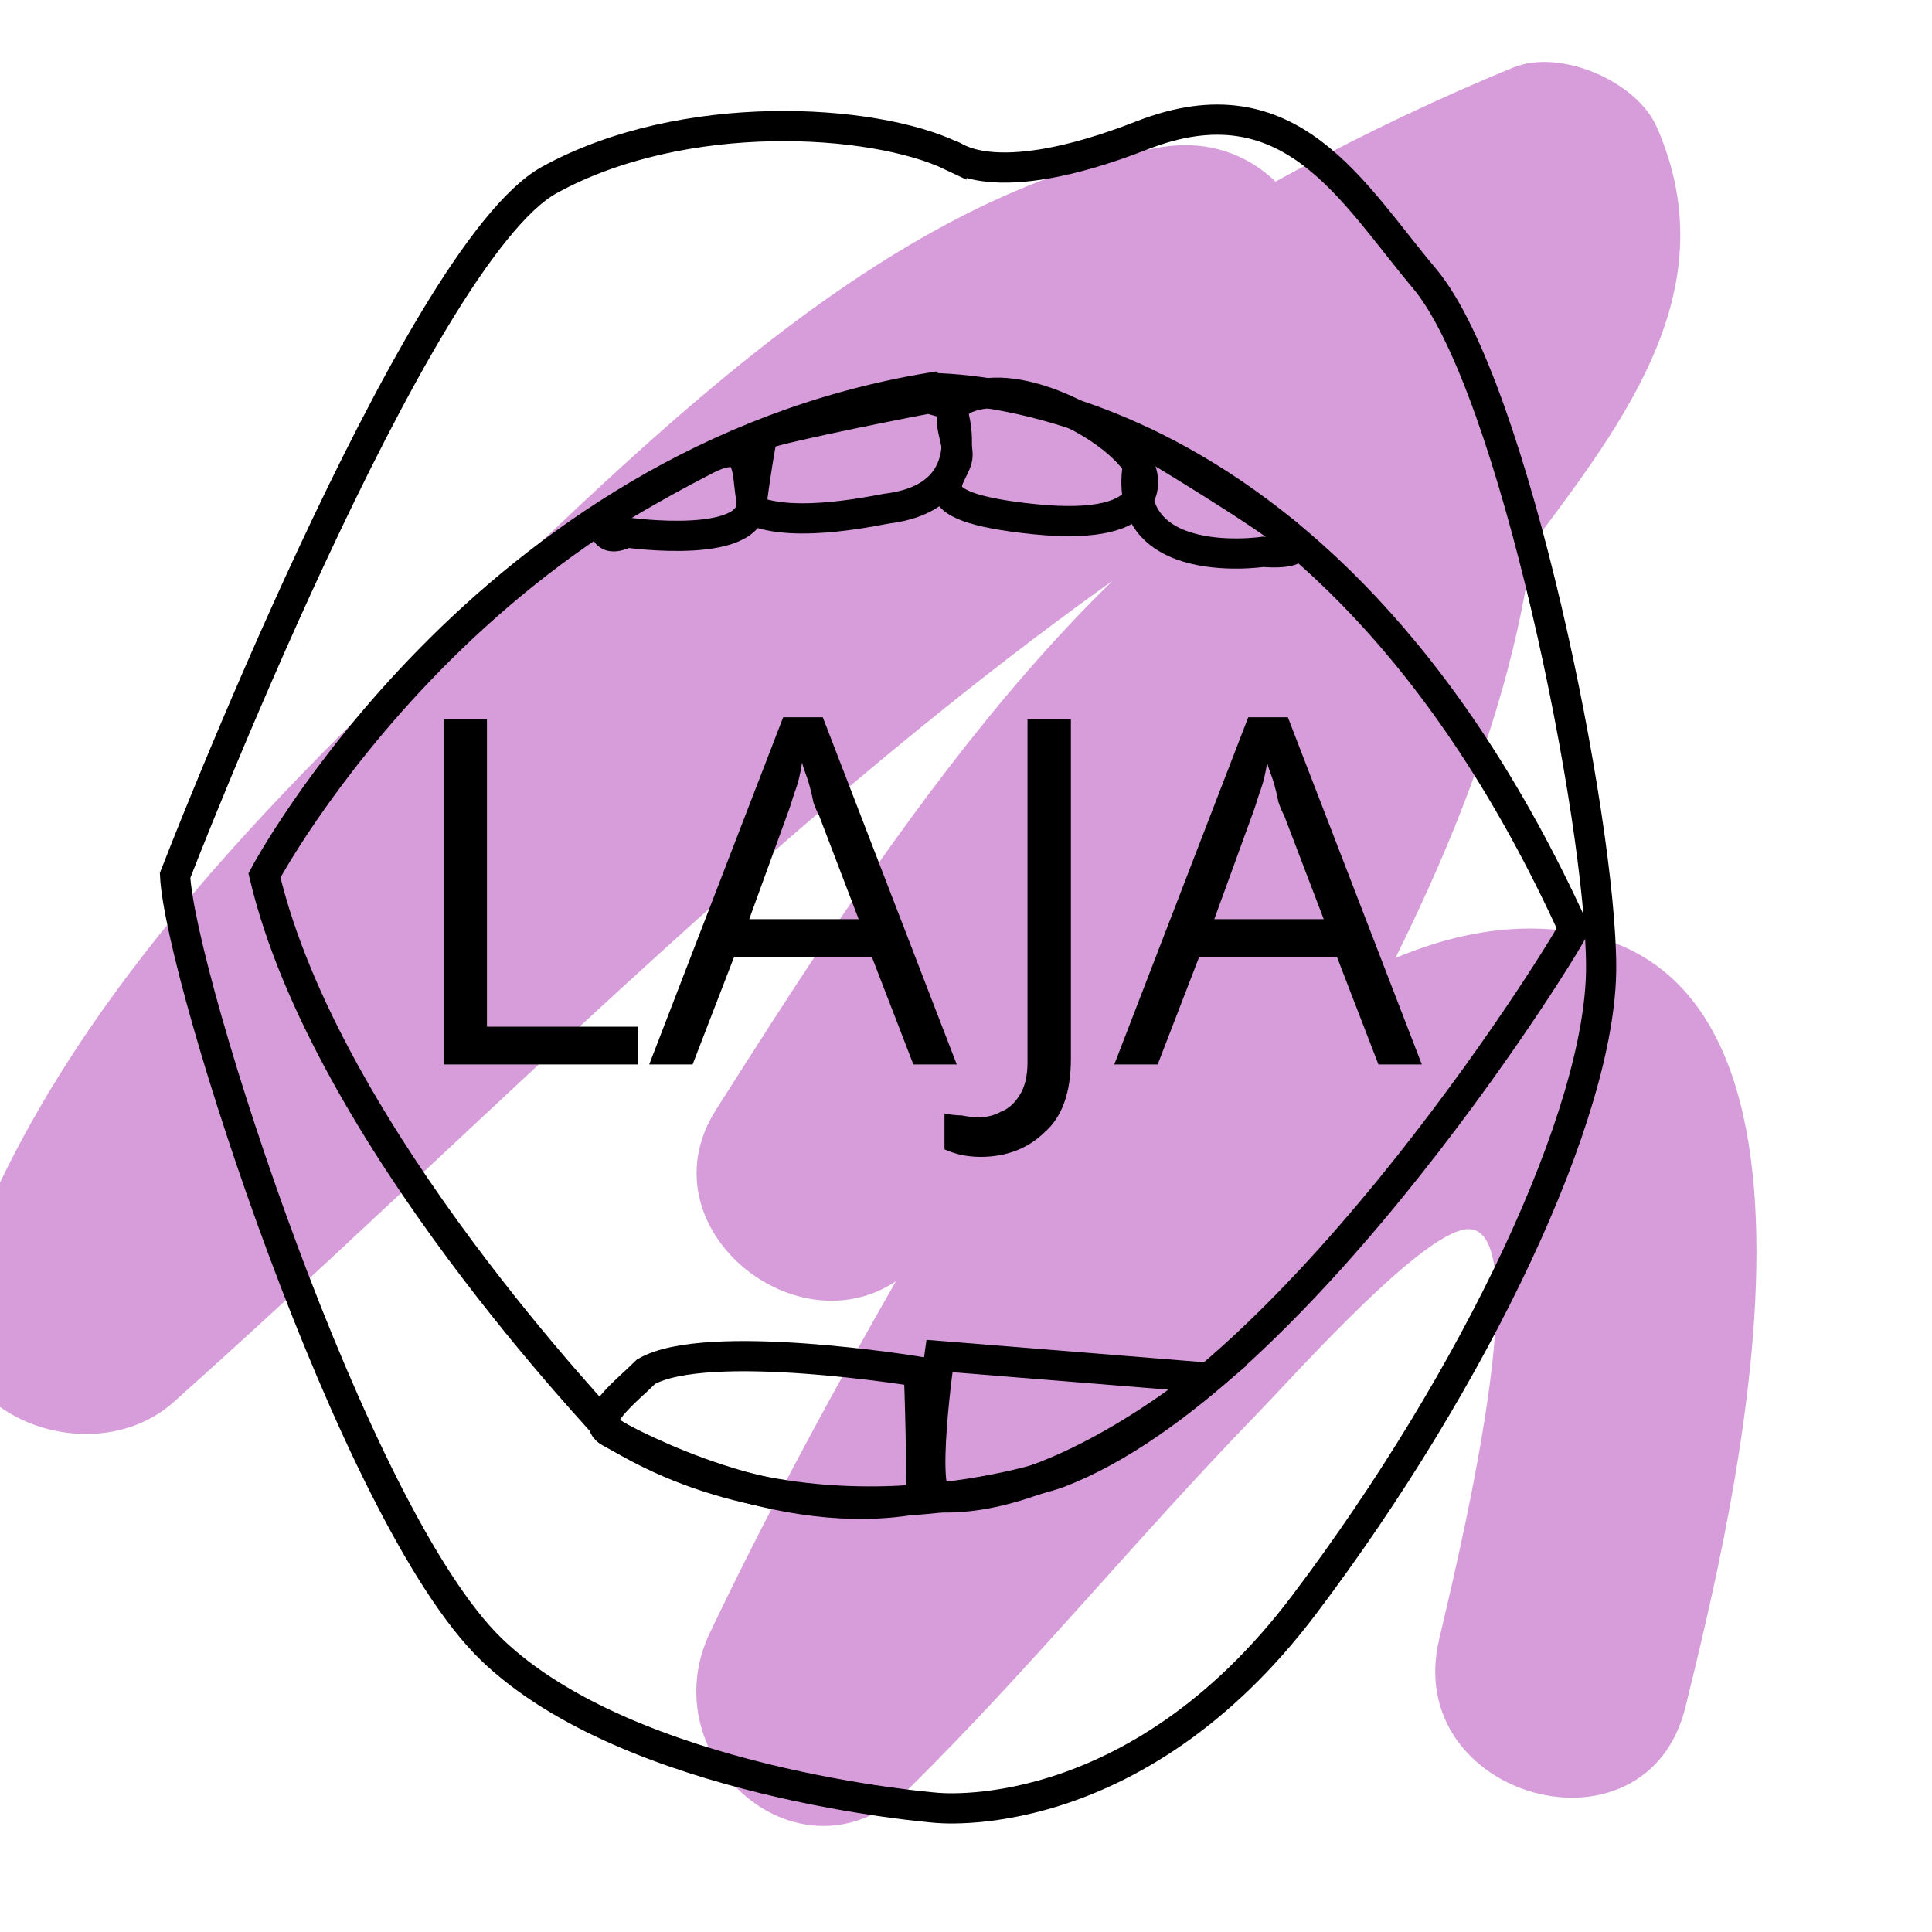
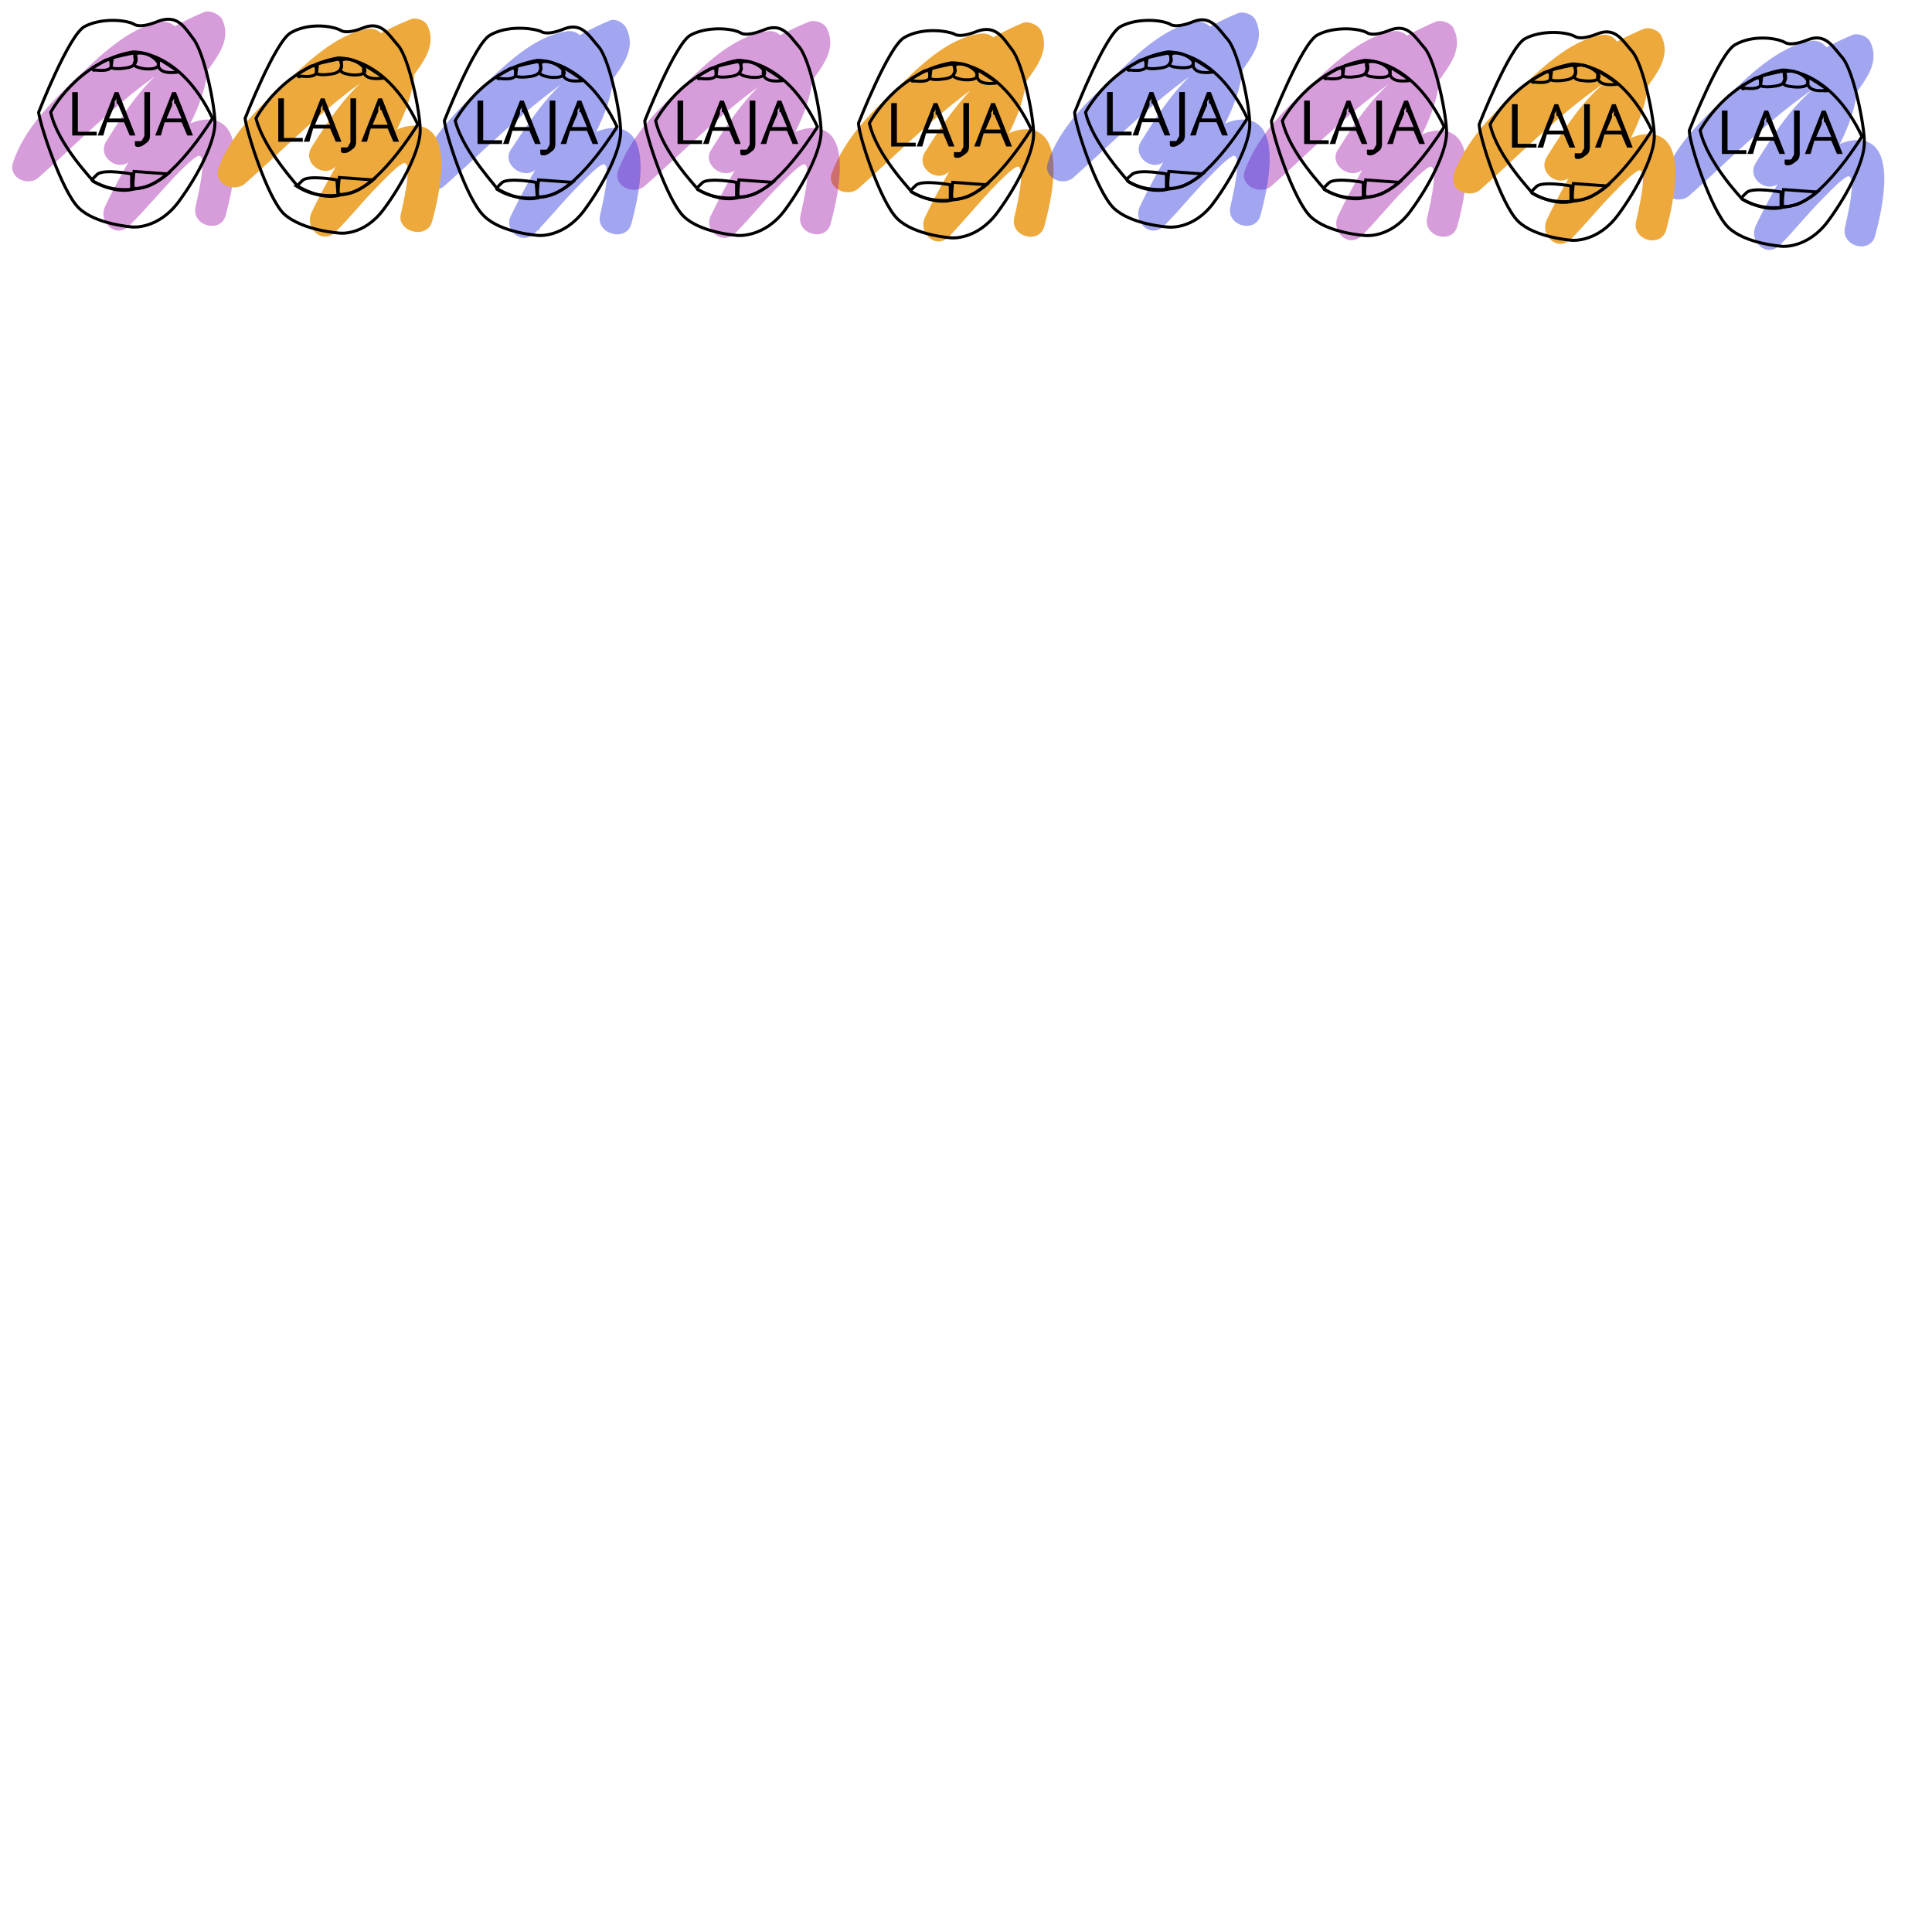
<svg xmlns="http://www.w3.org/2000/svg" version="1.1" id="Layer_1" x="0px" y="0px" viewBox="0 0 16 16" style="enable-background:new 0 0 16 16;" xml:space="preserve">
  <style type="text/css">
	.st0{opacity:0.44;}
	.st1{fill:#A321AD;}
- 	.st2{fill:none;stroke:#000000;stroke-width:0.25;stroke-miterlimit:10;}
+ 	.st2{fill:none;stroke:#000000;stroke-width:0.025;stroke-miterlimit:10;}
	.st3{fill:none;}
	.st4{font-family:'PTSans-Regular';}
- 	.st5{font-size:4px;}
+ 	.st5{font-size:0.494px;}
+ 	.st6{fill:#EDA93B;}
+ 	.st7{fill:#2C35DD;}
</style>
  <g class="st0">
    <g>
-       <path class="st1" d="M9.61,1.22C7.41,1.6,5.47,3.55,3.9,5.04c-1.67,1.58-3.44,3.33-4.23,5.54c-0.38,1.06,1.04,1.68,1.77,1.03    c3.55-3.17,7.18-7.16,11.64-8.99c-0.4-0.16-0.8-0.32-1.19-0.49c0.12,0.26-2.35,3.02-2.6,3.32c-1.01,1.23-2.08,2.4-3.2,3.53    C6.65,9.4,7.2,9.83,7.75,10.26c1-1.57,2.61-4.18,4.44-4.97c-0.53-0.3-1.06-0.61-1.59-0.91C10.42,6,9.05,7.81,8.25,9.18    c-0.84,1.43-1.66,2.85-2.37,4.34c-0.5,1.04,0.76,2.17,1.66,1.28c1-0.99,1.88-2.07,2.86-3.08c0.34-0.35,1.43-1.58,1.78-1.54    c0.57,0.06-0.18,3.03-0.26,3.39c-0.32,1.32,1.72,1.89,2.04,0.56c0.37-1.52,1.61-6.39-1.25-6.44c-2.55-0.04-5.13,4.09-6.67,5.61    c0.55,0.43,1.11,0.85,1.66,1.28c1.53-3.21,4.6-6.6,5.01-10.21c0.1-0.89-0.95-1.19-1.59-0.91C8.97,4.39,7.15,7.27,5.93,9.19    c-0.65,1.02,0.82,2.13,1.66,1.28c1.8-1.81,3.44-3.75,4.97-5.79c0.83-1.11,1.77-2.24,1.16-3.63c-0.17-0.38-0.8-0.65-1.19-0.49    C7.66,2.56,3.8,6.66-0.05,10.1c0.59,0.34,1.18,0.69,1.77,1.03c0.65-1.81,2.32-3.31,3.69-4.6c1.3-1.23,2.94-2.95,4.78-3.27    C11.51,3.03,10.95,0.99,9.61,1.22L9.61,1.22z" />
+       <path class="st1" d="M1.33,0.18c-0.27,0.05-0.51,0.29-0.7,0.47C0.42,0.85,0.2,1.07,0.11,1.34C0.06,1.47,0.23,1.55,0.32,1.47    c0.44-0.39,0.89-0.88,1.44-1.11C1.71,0.34,1.66,0.32,1.61,0.3c0.01,0.03-0.29,0.37-0.32,0.41C1.17,0.86,1.04,1,0.9,1.14    c0.07,0.05,0.14,0.1,0.2,0.16c0.12-0.19,0.32-0.52,0.55-0.61c-0.07-0.04-0.13-0.08-0.2-0.11C1.43,0.77,1.26,1,1.16,1.17    c-0.1,0.18-0.2,0.35-0.29,0.54c-0.06,0.13,0.09,0.27,0.2,0.16C1.2,1.74,1.31,1.61,1.43,1.48c0.04-0.04,0.18-0.19,0.22-0.19    C1.72,1.3,1.63,1.66,1.62,1.71C1.58,1.87,1.83,1.94,1.87,1.78c0.05-0.19,0.2-0.79-0.15-0.79c-0.31,0-0.63,0.5-0.82,0.69    c0.07,0.05,0.14,0.1,0.2,0.16c0.19-0.4,0.57-0.81,0.62-1.26c0.01-0.11-0.12-0.15-0.2-0.11C1.25,0.58,1.03,0.93,0.88,1.17    c-0.08,0.13,0.1,0.26,0.2,0.16C1.3,1.1,1.51,0.86,1.7,0.61c0.1-0.14,0.22-0.28,0.14-0.45C1.82,0.12,1.74,0.08,1.69,0.1    c-0.6,0.25-1.08,0.75-1.55,1.18c0.07,0.04,0.15,0.09,0.22,0.13C0.44,1.18,0.64,1,0.81,0.84c0.16-0.15,0.36-0.36,0.59-0.4    C1.57,0.41,1.5,0.16,1.33,0.18L1.33,0.18z" />
    </g>
  </g>
  <g>
    <g>
-       <path class="st2" d="M1.45,7.25c0,0,1.99-5.15,3.1-5.76s2.68-0.51,3.33-0.2c0-0.03,0.3,0.33,1.58-0.17    c1.23-0.48,1.74,0.48,2.34,1.19c0.74,0.89,1.46,4.49,1.46,5.7s-1.04,3.4-2.46,5.28s-3.06,1.68-3.06,1.68s-2.52-0.2-3.67-1.31    S1.49,8.09,1.45,7.25z" />
-       <path class="st2" d="M2.19,7.25c0,0,1.82-3.43,5.52-4.04c0.03,0.03,3.2-0.17,5.32,4.48c0.03,0-2.25,3.74-4.27,4.51    c0,0-2.02,0.71-3.7-0.34C5.05,11.83,2.7,9.41,2.19,7.25z" />
+       <path class="st2" d="M0.32,0.93c0,0,0.25-0.64,0.38-0.71s0.33-0.06,0.41-0.02c0,0,0.04,0.04,0.19-0.02    C1.47,0.11,1.53,0.23,1.6,0.32c0.09,0.11,0.18,0.55,0.18,0.7s-0.13,0.42-0.3,0.65S1.1,1.88,1.1,1.88S0.79,1.86,0.65,1.72    S0.33,1.03,0.32,0.93z" />
+       <path class="st2" d="M0.42,0.93c0,0,0.22-0.42,0.68-0.5c0,0,0.39-0.02,0.66,0.55c0,0-0.28,0.46-0.53,0.56c0,0-0.25,0.09-0.46-0.04    C0.77,1.49,0.48,1.2,0.42,0.93z" />
    </g>
-     <path class="st2" d="M7.61,11.36c0,0-1.76-0.29-2.26,0c-0.16,0.16-0.48,0.4-0.3,0.5s1.41,0.77,2.56,0.55   C7.65,12.41,7.61,11.36,7.61,11.36z" />
-     <path class="st2" d="M7.78,11.23l2.23,0.18c0,0-1.22,1.03-2.23,0.99C7.61,12.42,7.78,11.23,7.78,11.23z" />
-     <path class="st2" d="M5.19,4.41c0,0,1.12,0.16,1.03-0.29C6.18,3.9,6.23,3.6,5.82,3.82c-0.41,0.21-0.8,0.45-0.8,0.45   S4.94,4.53,5.19,4.41z" />
-     <path class="st2" d="M7.87,3.35c0,0,0.3,0.75-0.51,0.86c-0.04,0-0.78,0.18-1.14,0.01C6.21,4.25,6.3,3.61,6.32,3.6   c0.17-0.07,1.37-0.3,1.37-0.3L7.87,3.35z" />
-     <path class="st2" d="M9.45,3.9c0,0,0.21,0.51-0.88,0.4C7.49,4.19,7.93,3.95,7.93,3.77c0-0.2-0.2-0.45,0.22-0.51   C8.59,3.19,9.31,3.59,9.45,3.9z" />
-     <path class="st2" d="M10.46,4.57c0,0-1.34,0.2-0.99-0.91c0.03,0.01,1.02,0.61,1.21,0.78S10.46,4.57,10.46,4.57z" />
+     <path class="st2" d="M1.09,1.44c0,0-0.22-0.04-0.28,0C0.79,1.46,0.75,1.49,0.77,1.5s0.17,0.1,0.32,0.07   C1.09,1.57,1.09,1.44,1.09,1.44z" />
+     <path class="st2" d="M1.11,1.42l0.28,0.02c0,0-0.15,0.13-0.28,0.12C1.09,1.57,1.11,1.42,1.11,1.42z" />
+     <path class="st2" d="M0.79,0.58c0,0,0.14,0.02,0.13-0.04c0-0.03,0-0.06-0.05-0.04c-0.05,0.03-0.1,0.06-0.1,0.06   S0.76,0.59,0.79,0.58z" />
+     <path class="st2" d="M1.12,0.45c0,0,0.04,0.09-0.06,0.11c0,0-0.1,0.02-0.14,0c0,0,0.01-0.08,0.01-0.08   c0.02-0.01,0.17-0.04,0.17-0.04L1.12,0.45z" />
+     <path class="st2" d="M1.31,0.52c0,0,0.03,0.06-0.11,0.05C1.07,0.55,1.12,0.52,1.12,0.5c0-0.02-0.02-0.06,0.03-0.06   C1.21,0.43,1.29,0.48,1.31,0.52z" />
+     <path class="st2" d="M1.44,0.6c0,0-0.17,0.02-0.12-0.11c0,0,0.13,0.08,0.15,0.1C1.49,0.6,1.44,0.6,1.44,0.6z" />
  </g>
-   <rect x="4.31" y="7" class="st3" width="7.69" height="3.63" />
-   <text transform="matrix(1 0 0 1 3.2828 8.8152)" class="st4 st5">LAJA</text>
+   <rect x="0.68" y="0.9" class="st3" width="0.95" height="0.45" />
+   <text transform="matrix(1 0 0 1 0.551 1.1221)" class="st4 st5">LAJA</text>
+   <g>
+     <g>
+       <path class="st6" d="M8.11,0.28C7.84,0.32,7.6,0.56,7.41,0.75C7.2,0.94,6.99,1.16,6.89,1.43C6.84,1.56,7.02,1.64,7.11,1.56    c0.44-0.39,0.89-0.88,1.44-1.11C8.49,0.43,8.44,0.41,8.4,0.39C8.41,0.42,8.11,0.76,8.08,0.8c-0.12,0.15-0.26,0.3-0.39,0.44    c0.07,0.05,0.14,0.1,0.2,0.16C8.01,1.2,8.21,0.88,8.43,0.78C8.37,0.74,8.3,0.7,8.24,0.67c-0.02,0.2-0.19,0.42-0.29,0.59    c-0.1,0.18-0.2,0.35-0.29,0.54c-0.06,0.13,0.09,0.27,0.2,0.16C7.98,1.83,8.09,1.7,8.21,1.57c0.04-0.04,0.18-0.19,0.22-0.19    C8.5,1.39,8.41,1.76,8.4,1.8C8.36,1.96,8.61,2.03,8.65,1.87C8.7,1.68,8.85,1.08,8.5,1.07c-0.31,0-0.63,0.5-0.82,0.69    c0.07,0.05,0.14,0.1,0.2,0.16c0.19-0.4,0.57-0.81,0.62-1.26c0.01-0.11-0.12-0.15-0.2-0.11C8.04,0.67,7.81,1.02,7.66,1.26    c-0.08,0.13,0.1,0.26,0.2,0.16C8.09,1.19,8.29,0.95,8.48,0.7c0.1-0.14,0.22-0.28,0.14-0.45C8.6,0.21,8.52,0.17,8.47,0.19    C7.87,0.44,7.4,0.95,6.92,1.37C7,1.41,7.07,1.46,7.14,1.5C7.22,1.28,7.43,1.09,7.6,0.93c0.16-0.15,0.36-0.36,0.59-0.4    C8.35,0.5,8.28,0.25,8.11,0.28L8.11,0.28z" />
+     </g>
+   </g>
+   <g>
+     <g>
+       <path class="st2" d="M7.11,1.02c0,0,0.25-0.64,0.38-0.71C7.63,0.23,7.82,0.25,7.9,0.28c0,0,0.04,0.04,0.19-0.02    C8.25,0.2,8.31,0.32,8.38,0.41c0.09,0.11,0.18,0.55,0.18,0.7s-0.13,0.42-0.3,0.65S7.88,1.97,7.88,1.97S7.57,1.95,7.43,1.81    C7.29,1.67,7.11,1.12,7.11,1.02z" />
+       <path class="st2" d="M7.2,1.02c0,0,0.22-0.42,0.68-0.5c0,0,0.39-0.02,0.66,0.55c0,0-0.28,0.46-0.53,0.56c0,0-0.25,0.09-0.46-0.04    C7.55,1.58,7.26,1.29,7.2,1.02z" />
+     </g>
+     <path class="st2" d="M7.87,1.53c0,0-0.22-0.04-0.28,0C7.57,1.55,7.53,1.58,7.55,1.59c0.02,0.01,0.17,0.1,0.32,0.07   C7.87,1.66,7.87,1.53,7.87,1.53z" />
+     <path class="st2" d="M7.89,1.51l0.28,0.02c0,0-0.15,0.13-0.28,0.12C7.87,1.66,7.89,1.51,7.89,1.51z" />
+     <path class="st2" d="M7.57,0.67c0,0,0.14,0.02,0.13-0.04c0-0.03,0-0.06-0.05-0.04c-0.05,0.03-0.1,0.06-0.1,0.06   S7.54,0.68,7.57,0.67z" />
+     <path class="st2" d="M7.9,0.54c0,0,0.04,0.09-0.06,0.11c0,0-0.1,0.02-0.14,0c0,0,0.01-0.08,0.01-0.08   c0.02-0.01,0.17-0.04,0.17-0.04L7.9,0.54z" />
+     <path class="st2" d="M8.09,0.61c0,0,0.03,0.06-0.11,0.05C7.85,0.64,7.91,0.61,7.91,0.59c0-0.02-0.02-0.06,0.03-0.06   C7.99,0.52,8.08,0.57,8.09,0.61z" />
+     <path class="st2" d="M8.22,0.69c0,0-0.17,0.02-0.12-0.11c0,0,0.13,0.08,0.15,0.1C8.27,0.69,8.22,0.69,8.22,0.69z" />
+   </g>
+   <rect x="7.46" y="0.99" class="st3" width="0.95" height="0.45" />
+   <text transform="matrix(1 0 0 1 7.3337 1.2131)" class="st4 st5">LAJA</text>
+   <g class="st0">
+     <g>
+       <path class="st1" d="M6.35,0.26C6.07,0.3,5.83,0.54,5.64,0.73C5.43,0.92,5.22,1.14,5.12,1.41C5.07,1.54,5.25,1.62,5.34,1.54    c0.44-0.39,0.89-0.88,1.44-1.11c-0.05-0.02-0.1-0.04-0.15-0.06C6.64,0.4,6.34,0.74,6.31,0.78c-0.12,0.15-0.26,0.3-0.39,0.44    c0.07,0.05,0.14,0.1,0.2,0.16c0.12-0.19,0.32-0.52,0.55-0.61C6.6,0.72,6.53,0.68,6.47,0.65c-0.02,0.2-0.19,0.42-0.29,0.59    c-0.1,0.18-0.2,0.35-0.29,0.54C5.82,1.9,5.98,2.04,6.09,1.93c0.12-0.12,0.23-0.26,0.35-0.38c0.04-0.04,0.18-0.19,0.22-0.19    c0.07,0.01-0.02,0.37-0.03,0.42C6.59,1.94,6.84,2.01,6.88,1.85c0.05-0.19,0.2-0.79-0.15-0.79c-0.31,0-0.63,0.5-0.82,0.69    c0.07,0.05,0.14,0.1,0.2,0.16c0.19-0.4,0.57-0.81,0.62-1.26c0.01-0.11-0.12-0.15-0.2-0.11C6.27,0.65,6.04,1,5.89,1.24    C5.81,1.36,5.99,1.5,6.1,1.4c0.22-0.22,0.42-0.46,0.61-0.71c0.1-0.14,0.22-0.28,0.14-0.45c-0.02-0.05-0.1-0.08-0.15-0.06    C6.1,0.42,5.63,0.93,5.15,1.35C5.23,1.39,5.3,1.44,5.37,1.48c0.08-0.22,0.29-0.41,0.46-0.57c0.16-0.15,0.36-0.36,0.59-0.4    C6.58,0.48,6.51,0.23,6.35,0.26L6.35,0.26z" />
+     </g>
+   </g>
+   <g>
+     <g>
+       <path class="st2" d="M5.34,1c0,0,0.25-0.64,0.38-0.71s0.33-0.06,0.41-0.02c0,0,0.04,0.04,0.19-0.02C6.48,0.18,6.54,0.3,6.62,0.39    C6.71,0.5,6.8,0.94,6.8,1.09s-0.13,0.42-0.3,0.65S6.11,1.95,6.11,1.95S5.8,1.93,5.66,1.79C5.52,1.65,5.34,1.1,5.34,1z" />
+       <path class="st2" d="M5.43,1c0,0,0.22-0.42,0.68-0.5c0,0,0.39-0.02,0.66,0.55c0,0-0.28,0.46-0.53,0.56c0,0-0.25,0.09-0.46-0.04    C5.78,1.56,5.49,1.27,5.43,1z" />
+     </g>
+     <path class="st2" d="M6.1,1.51c0,0-0.22-0.04-0.28,0C5.8,1.53,5.76,1.56,5.78,1.57s0.17,0.1,0.32,0.07C6.1,1.64,6.1,1.51,6.1,1.51z   " />
+     <path class="st2" d="M6.12,1.49l0.28,0.02c0,0-0.15,0.13-0.28,0.12C6.1,1.64,6.12,1.49,6.12,1.49z" />
+     <path class="st2" d="M5.8,0.65c0,0,0.14,0.02,0.13-0.04c0-0.03,0-0.06-0.05-0.04c-0.05,0.03-0.1,0.06-0.1,0.06S5.77,0.66,5.8,0.65z   " />
+     <path class="st2" d="M6.13,0.52c0,0,0.04,0.09-0.06,0.11c0,0-0.1,0.02-0.14,0c0,0,0.01-0.08,0.01-0.08   c0.02-0.01,0.17-0.04,0.17-0.04L6.13,0.52z" />
+     <path class="st2" d="M6.33,0.59c0,0,0.03,0.06-0.11,0.05C6.08,0.62,6.14,0.59,6.14,0.57c0-0.02-0.02-0.06,0.03-0.06   C6.22,0.5,6.31,0.55,6.33,0.59z" />
+     <path class="st2" d="M6.45,0.67c0,0-0.17,0.02-0.12-0.11c0,0,0.13,0.08,0.15,0.1C6.5,0.67,6.45,0.67,6.45,0.67z" />
+   </g>
+   <rect x="5.69" y="0.97" class="st3" width="0.95" height="0.45" />
+   <text transform="matrix(1 0 0 1 5.5643 1.1926)" class="st4 st5">LAJA</text>
+   <g class="st0">
+     <g>
+       <path class="st7" d="M4.69,0.26C4.42,0.3,4.18,0.54,3.98,0.73C3.78,0.92,3.56,1.14,3.46,1.41C3.42,1.54,3.59,1.62,3.68,1.54    c0.44-0.39,0.89-0.88,1.44-1.11c-0.05-0.02-0.1-0.04-0.15-0.06C4.98,0.4,4.68,0.74,4.65,0.78c-0.12,0.15-0.26,0.3-0.39,0.44    c0.07,0.05,0.14,0.1,0.2,0.16c0.12-0.19,0.32-0.52,0.55-0.61c-0.07-0.04-0.13-0.08-0.2-0.11c-0.02,0.2-0.19,0.42-0.29,0.59    c-0.1,0.18-0.2,0.35-0.29,0.54C4.17,1.9,4.32,2.04,4.43,1.93c0.12-0.12,0.23-0.26,0.35-0.38c0.04-0.04,0.18-0.19,0.22-0.19    c0.07,0.01-0.02,0.37-0.03,0.42C4.93,1.94,5.19,2.01,5.23,1.85c0.05-0.19,0.2-0.79-0.15-0.79c-0.31,0-0.63,0.5-0.82,0.69    c0.07,0.05,0.14,0.1,0.2,0.16c0.19-0.4,0.57-0.81,0.62-1.26c0.01-0.11-0.12-0.15-0.2-0.11C4.61,0.65,4.39,1,4.23,1.24    C4.15,1.36,4.34,1.5,4.44,1.4c0.22-0.22,0.42-0.46,0.61-0.71c0.1-0.14,0.22-0.28,0.14-0.45C5.17,0.19,5.1,0.15,5.05,0.17    C4.45,0.42,3.97,0.93,3.5,1.35c0.07,0.04,0.15,0.09,0.22,0.13C3.8,1.25,4,1.07,4.17,0.91c0.16-0.15,0.36-0.36,0.59-0.4    C4.92,0.48,4.85,0.23,4.69,0.26L4.69,0.26z" />
+     </g>
+   </g>
+   <g>
+     <g>
+       <path class="st2" d="M3.68,1c0,0,0.25-0.64,0.38-0.71C4.2,0.21,4.4,0.23,4.48,0.26c0,0,0.04,0.04,0.19-0.02    C4.82,0.18,4.88,0.3,4.96,0.39c0.09,0.11,0.18,0.55,0.18,0.7s-0.13,0.42-0.3,0.65S4.46,1.95,4.46,1.95S4.15,1.93,4.01,1.79    C3.86,1.65,3.69,1.1,3.68,1z" />
+       <path class="st2" d="M3.77,1c0,0,0.22-0.42,0.68-0.5c0,0,0.39-0.02,0.66,0.55c0,0-0.28,0.46-0.53,0.56c0,0-0.25,0.09-0.46-0.04    C4.13,1.56,3.84,1.27,3.77,1z" />
+     </g>
+     <path class="st2" d="M4.44,1.51c0,0-0.22-0.04-0.28,0C4.14,1.53,4.1,1.56,4.13,1.57c0.02,0.01,0.17,0.1,0.32,0.07   C4.45,1.64,4.44,1.51,4.44,1.51z" />
+     <path class="st2" d="M4.46,1.49l0.28,0.02c0,0-0.15,0.13-0.28,0.12C4.44,1.64,4.46,1.49,4.46,1.49z" />
+     <path class="st2" d="M4.14,0.65c0,0,0.14,0.02,0.13-0.04c0-0.03,0-0.06-0.05-0.04c-0.05,0.03-0.1,0.06-0.1,0.06   S4.11,0.66,4.14,0.65z" />
+     <path class="st2" d="M4.47,0.52c0,0,0.04,0.09-0.06,0.11c0,0-0.1,0.02-0.14,0c0,0,0.01-0.08,0.01-0.08   C4.3,0.54,4.45,0.51,4.45,0.51L4.47,0.52z" />
+     <path class="st2" d="M4.67,0.59c0,0,0.03,0.06-0.11,0.05C4.43,0.62,4.48,0.59,4.48,0.57c0-0.02-0.02-0.06,0.03-0.06   C4.56,0.5,4.65,0.55,4.67,0.59z" />
+     <path class="st2" d="M4.79,0.67c0,0-0.17,0.02-0.12-0.11c0,0,0.13,0.08,0.15,0.1C4.84,0.67,4.79,0.67,4.79,0.67z" />
+   </g>
+   <rect x="4.03" y="0.97" class="st3" width="0.95" height="0.45" />
+   <text transform="matrix(1 0 0 1 3.9079 1.1926)" class="st4 st5">LAJA</text>
+   <g>
+     <g>
+       <path class="st6" d="M3.04,0.24c-0.27,0.05-0.51,0.29-0.7,0.47C2.13,0.9,1.91,1.12,1.81,1.39C1.76,1.52,1.94,1.6,2.03,1.52    c0.44-0.39,0.89-0.88,1.44-1.11c-0.05-0.02-0.1-0.04-0.15-0.06C3.33,0.38,3.03,0.72,3,0.76C2.87,0.91,2.74,1.05,2.6,1.19    c0.07,0.05,0.14,0.1,0.2,0.16c0.12-0.19,0.32-0.52,0.55-0.61C3.29,0.7,3.23,0.66,3.16,0.63c-0.02,0.2-0.19,0.42-0.29,0.59    c-0.1,0.18-0.2,0.35-0.29,0.54c-0.06,0.13,0.09,0.27,0.2,0.16c0.12-0.12,0.23-0.26,0.35-0.38c0.04-0.04,0.18-0.19,0.22-0.19    c0.07,0.01-0.02,0.37-0.03,0.42C3.28,1.92,3.54,1.99,3.58,1.83c0.05-0.19,0.2-0.79-0.15-0.79c-0.31,0-0.63,0.5-0.82,0.69    c0.07,0.05,0.14,0.1,0.2,0.16c0.19-0.4,0.57-0.81,0.62-1.26c0.01-0.11-0.12-0.15-0.2-0.11C2.96,0.63,2.73,0.98,2.58,1.22    c-0.08,0.13,0.1,0.26,0.2,0.16C3.01,1.15,3.21,0.92,3.4,0.66c0.1-0.14,0.22-0.28,0.14-0.45C3.52,0.17,3.45,0.14,3.4,0.16    C2.8,0.4,2.32,0.91,1.85,1.33c0.07,0.04,0.15,0.09,0.22,0.13c0.08-0.22,0.29-0.41,0.46-0.57c0.16-0.15,0.36-0.36,0.59-0.4    C3.27,0.46,3.2,0.21,3.04,0.24L3.04,0.24z" />
+     </g>
+   </g>
+   <g>
+     <g>
+       <path class="st2" d="M2.03,0.98c0,0,0.25-0.64,0.38-0.71c0.14-0.08,0.33-0.06,0.41-0.02c0,0,0.04,0.04,0.19-0.02    c0.15-0.06,0.21,0.06,0.29,0.15c0.09,0.11,0.18,0.55,0.18,0.7s-0.13,0.42-0.3,0.65C3.01,1.96,2.81,1.93,2.81,1.93    S2.5,1.91,2.35,1.77C2.21,1.63,2.04,1.08,2.03,0.98z" />
+       <path class="st2" d="M2.12,0.98c0,0,0.22-0.42,0.68-0.5c0,0,0.39-0.02,0.66,0.55c0,0-0.28,0.46-0.53,0.56c0,0-0.25,0.09-0.46-0.04    C2.48,1.55,2.19,1.25,2.12,0.98z" />
+     </g>
+     <path class="st2" d="M2.79,1.49c0,0-0.22-0.04-0.28,0C2.49,1.51,2.45,1.54,2.48,1.55c0.02,0.01,0.17,0.1,0.32,0.07   C2.8,1.62,2.79,1.49,2.79,1.49z" />
+     <path class="st2" d="M2.81,1.47l0.28,0.02c0,0-0.15,0.13-0.28,0.12C2.79,1.62,2.81,1.47,2.81,1.47z" />
+     <path class="st2" d="M2.49,0.63c0,0,0.14,0.02,0.13-0.04c0-0.03,0-0.06-0.05-0.04c-0.05,0.03-0.1,0.06-0.1,0.06   S2.46,0.65,2.49,0.63z" />
+     <path class="st2" d="M2.82,0.5c0,0,0.04,0.09-0.06,0.11c0,0-0.1,0.02-0.14,0c0,0,0.01-0.08,0.01-0.08C2.65,0.52,2.8,0.49,2.8,0.49   L2.82,0.5z" />
+     <path class="st2" d="M3.02,0.57c0,0,0.03,0.06-0.11,0.05C2.78,0.6,2.83,0.57,2.83,0.55c0-0.02-0.02-0.06,0.03-0.06   C2.91,0.48,3,0.53,3.02,0.57z" />
+     <path class="st2" d="M3.14,0.65c0,0-0.17,0.02-0.12-0.11c0,0,0.13,0.08,0.15,0.1C3.19,0.65,3.14,0.65,3.14,0.65z" />
+   </g>
+   <rect x="2.38" y="0.95" class="st3" width="0.95" height="0.45" />
+   <text transform="matrix(1 0 0 1 2.2576 1.1739)" class="st4 st5">LAJA</text>
+   <g class="st0">
+     <g>
+       <path class="st1" d="M11.53,0.26c-0.27,0.05-0.51,0.29-0.7,0.47c-0.21,0.19-0.42,0.41-0.52,0.68c-0.05,0.13,0.13,0.21,0.22,0.13    c0.44-0.39,0.89-0.88,1.44-1.11c-0.05-0.02-0.1-0.04-0.15-0.06c0.01,0.03-0.29,0.37-0.32,0.41c-0.12,0.15-0.26,0.3-0.39,0.44    c0.07,0.05,0.14,0.1,0.2,0.16c0.12-0.19,0.32-0.52,0.55-0.61c-0.07-0.04-0.13-0.08-0.2-0.11c-0.02,0.2-0.19,0.42-0.29,0.59    c-0.1,0.18-0.2,0.35-0.29,0.54c-0.06,0.13,0.09,0.27,0.2,0.16c0.12-0.12,0.23-0.26,0.35-0.38c0.04-0.04,0.18-0.19,0.22-0.19    c0.07,0.01-0.02,0.37-0.03,0.42c-0.04,0.16,0.21,0.23,0.25,0.07c0.05-0.19,0.2-0.79-0.15-0.79c-0.31,0-0.63,0.5-0.82,0.69    c0.07,0.05,0.14,0.1,0.2,0.16c0.19-0.4,0.57-0.81,0.62-1.26c0.01-0.11-0.12-0.15-0.2-0.11C11.46,0.65,11.23,1,11.08,1.24    C11,1.36,11.18,1.5,11.29,1.4c0.22-0.22,0.42-0.46,0.61-0.71c0.1-0.14,0.22-0.28,0.14-0.45c-0.02-0.05-0.1-0.08-0.15-0.06    c-0.6,0.25-1.08,0.75-1.55,1.18c0.07,0.04,0.15,0.09,0.22,0.13c0.08-0.22,0.29-0.41,0.46-0.57c0.16-0.15,0.36-0.36,0.59-0.4    C11.77,0.48,11.7,0.23,11.53,0.26L11.53,0.26z" />
+     </g>
+   </g>
+   <g>
+     <g>
+       <path class="st2" d="M10.53,1c0,0,0.25-0.64,0.38-0.71s0.33-0.06,0.41-0.02c0,0,0.04,0.04,0.19-0.02    c0.15-0.06,0.21,0.06,0.29,0.15c0.09,0.11,0.18,0.55,0.18,0.7s-0.13,0.42-0.3,0.65S11.3,1.95,11.3,1.95s-0.31-0.02-0.45-0.16    S10.53,1.1,10.53,1z" />
+       <path class="st2" d="M10.62,1c0,0,0.22-0.42,0.68-0.5c0,0,0.39-0.02,0.66,0.55c0,0-0.28,0.46-0.53,0.56c0,0-0.25,0.09-0.46-0.04    C10.97,1.56,10.68,1.27,10.62,1z" />
+     </g>
+     <path class="st2" d="M11.29,1.51c0,0-0.22-0.04-0.28,0c-0.02,0.02-0.06,0.05-0.04,0.06s0.17,0.1,0.32,0.07   C11.29,1.64,11.29,1.51,11.29,1.51z" />
+     <path class="st2" d="M11.31,1.49l0.28,0.02c0,0-0.15,0.13-0.28,0.12C11.29,1.64,11.31,1.49,11.31,1.49z" />
+     <path class="st2" d="M10.99,0.65c0,0,0.14,0.02,0.13-0.04c0-0.03,0-0.06-0.05-0.04c-0.05,0.03-0.1,0.06-0.1,0.06   S10.96,0.66,10.99,0.65z" />
+     <path class="st2" d="M11.32,0.52c0,0,0.04,0.09-0.06,0.11c0,0-0.1,0.02-0.14,0c0,0,0.01-0.08,0.01-0.08   c0.02-0.01,0.17-0.04,0.17-0.04L11.32,0.52z" />
+     <path class="st2" d="M11.51,0.59c0,0,0.03,0.06-0.11,0.05c-0.13-0.01-0.08-0.04-0.08-0.07c0-0.02-0.02-0.06,0.03-0.06   C11.41,0.5,11.5,0.55,11.51,0.59z" />
+     <path class="st2" d="M11.64,0.67c0,0-0.17,0.02-0.12-0.11c0,0,0.13,0.08,0.15,0.1C11.69,0.67,11.64,0.67,11.64,0.67z" />
+   </g>
+   <rect x="10.88" y="0.97" class="st3" width="0.95" height="0.45" />
+   <text transform="matrix(1 0 0 1 10.7537 1.1926)" class="st4 st5">LAJA</text>
+   <g class="st0">
+     <g>
+       <path class="st7" d="M9.9,0.18C9.63,0.23,9.39,0.47,9.2,0.66C8.99,0.85,8.77,1.07,8.68,1.34C8.63,1.47,8.8,1.55,8.89,1.47    c0.44-0.39,0.89-0.88,1.44-1.11c-0.05-0.02-0.1-0.04-0.15-0.06c0.01,0.03-0.29,0.37-0.32,0.41C9.74,0.86,9.61,1,9.47,1.14    c0.07,0.05,0.14,0.1,0.2,0.16c0.12-0.19,0.32-0.52,0.55-0.61c-0.07-0.04-0.13-0.08-0.2-0.11C10,0.77,9.83,1,9.73,1.17    c-0.1,0.18-0.2,0.35-0.29,0.54c-0.06,0.13,0.09,0.27,0.2,0.16C9.77,1.74,9.88,1.6,10,1.48c0.04-0.04,0.18-0.19,0.22-0.19    c0.07,0.01-0.02,0.37-0.03,0.42c-0.04,0.16,0.21,0.23,0.25,0.07c0.05-0.19,0.2-0.79-0.15-0.79c-0.31,0-0.63,0.5-0.82,0.69    c0.07,0.05,0.14,0.1,0.2,0.16c0.19-0.4,0.57-0.81,0.62-1.26c0.01-0.11-0.12-0.15-0.2-0.11C9.82,0.58,9.6,0.93,9.45,1.17    c-0.08,0.13,0.1,0.26,0.2,0.16c0.22-0.22,0.42-0.46,0.61-0.71c0.1-0.14,0.22-0.28,0.14-0.45c-0.02-0.05-0.1-0.08-0.15-0.06    c-0.6,0.25-1.08,0.75-1.55,1.18c0.07,0.04,0.15,0.09,0.22,0.13C9.01,1.18,9.22,1,9.38,0.84c0.16-0.15,0.36-0.36,0.59-0.4    C10.14,0.41,10.07,0.16,9.9,0.18L9.9,0.18z" />
+     </g>
+   </g>
+   <g>
+     <g>
+       <path class="st2" d="M8.9,0.93c0,0,0.25-0.64,0.38-0.71s0.33-0.06,0.41-0.02c0,0,0.04,0.04,0.19-0.02    c0.15-0.06,0.21,0.06,0.29,0.15c0.09,0.11,0.18,0.55,0.18,0.7s-0.13,0.42-0.3,0.65S9.67,1.88,9.67,1.88S9.36,1.86,9.22,1.72    S8.9,1.03,8.9,0.93z" />
+       <path class="st2" d="M8.99,0.93c0,0,0.22-0.42,0.68-0.5c0,0,0.39-0.02,0.66,0.55c0,0-0.28,0.46-0.53,0.56c0,0-0.25,0.09-0.46-0.04    C9.34,1.49,9.05,1.19,8.99,0.93z" />
+     </g>
+     <path class="st2" d="M9.66,1.44c0,0-0.22-0.04-0.28,0C9.36,1.46,9.32,1.48,9.34,1.5s0.17,0.1,0.32,0.07   C9.66,1.56,9.66,1.44,9.66,1.44z" />
+     <path class="st2" d="M9.68,1.42l0.28,0.02c0,0-0.15,0.13-0.28,0.12C9.66,1.57,9.68,1.42,9.68,1.42z" />
+     <path class="st2" d="M9.36,0.58c0,0,0.14,0.02,0.13-0.04c0-0.03,0-0.06-0.05-0.04c-0.05,0.03-0.1,0.06-0.1,0.06   S9.33,0.59,9.36,0.58z" />
+     <path class="st2" d="M9.69,0.45c0,0,0.04,0.09-0.06,0.11c0,0-0.1,0.02-0.14,0c0,0,0.01-0.08,0.01-0.08   c0.02-0.01,0.17-0.04,0.17-0.04L9.69,0.45z" />
+     <path class="st2" d="M9.88,0.51c0,0,0.03,0.06-0.11,0.05C9.64,0.55,9.7,0.52,9.7,0.5c0-0.02-0.02-0.06,0.03-0.06   C9.78,0.43,9.87,0.48,9.88,0.51z" />
+     <path class="st2" d="M10.01,0.6c0,0-0.17,0.02-0.12-0.11c0,0,0.13,0.08,0.15,0.1C10.06,0.6,10.01,0.6,10.01,0.6z" />
+   </g>
+   <rect x="9.25" y="0.9" class="st3" width="0.95" height="0.45" />
+   <text transform="matrix(1 0 0 1 9.1215 1.1215)" class="st4 st5">LAJA</text>
+   <g class="st0">
+     <g>
+       <path class="st7" d="M14.99,0.34c-0.27,0.05-0.51,0.29-0.7,0.47C14.08,1,13.86,1.22,13.77,1.49c-0.05,0.13,0.13,0.21,0.22,0.13    c0.44-0.39,0.89-0.88,1.44-1.11c-0.05-0.02-0.1-0.04-0.15-0.06c0.01,0.03-0.29,0.37-0.32,0.41c-0.12,0.15-0.26,0.3-0.39,0.44    c0.07,0.05,0.14,0.1,0.2,0.16c0.12-0.19,0.32-0.52,0.55-0.61c-0.07-0.04-0.13-0.08-0.2-0.11c-0.02,0.2-0.19,0.42-0.29,0.59    c-0.1,0.18-0.2,0.35-0.29,0.54c-0.06,0.13,0.09,0.27,0.2,0.16c0.12-0.12,0.23-0.26,0.35-0.38c0.04-0.04,0.18-0.19,0.22-0.19    c0.07,0.01-0.02,0.37-0.03,0.42c-0.04,0.16,0.21,0.23,0.25,0.07c0.05-0.19,0.2-0.79-0.15-0.79c-0.31,0-0.63,0.5-0.82,0.69    c0.07,0.05,0.14,0.1,0.2,0.16c0.19-0.4,0.57-0.81,0.62-1.26c0.01-0.11-0.12-0.15-0.2-0.11c-0.27,0.11-0.49,0.47-0.64,0.71    c-0.08,0.13,0.1,0.26,0.2,0.16c0.22-0.22,0.42-0.46,0.61-0.71c0.1-0.14,0.22-0.28,0.14-0.45c-0.02-0.05-0.1-0.08-0.15-0.06    c-0.6,0.25-1.08,0.75-1.55,1.18c0.07,0.04,0.15,0.09,0.22,0.13c0.08-0.22,0.29-0.41,0.46-0.57c0.16-0.15,0.36-0.36,0.59-0.4    C15.23,0.56,15.16,0.31,14.99,0.34L14.99,0.34z" />
+     </g>
+   </g>
+   <g>
+     <g>
+       <path class="st2" d="M13.99,1.08c0,0,0.25-0.64,0.38-0.71c0.14-0.08,0.33-0.06,0.41-0.02c0,0,0.04,0.04,0.19-0.02    c0.15-0.06,0.21,0.06,0.29,0.15c0.09,0.11,0.18,0.55,0.18,0.7s-0.13,0.42-0.3,0.65s-0.38,0.21-0.38,0.21s-0.31-0.02-0.45-0.16    S13.99,1.19,13.99,1.08z" />
+       <path class="st2" d="M14.08,1.08c0,0,0.22-0.42,0.68-0.5c0,0,0.39-0.02,0.66,0.55c0,0-0.28,0.46-0.53,0.56    c0,0-0.25,0.09-0.46-0.04C14.43,1.65,14.14,1.35,14.08,1.08z" />
+     </g>
+     <path class="st2" d="M14.75,1.59c0,0-0.22-0.04-0.28,0c-0.02,0.02-0.06,0.05-0.04,0.06s0.17,0.1,0.32,0.07   C14.75,1.72,14.75,1.59,14.75,1.59z" />
+     <path class="st2" d="M14.77,1.57l0.28,0.02c0,0-0.15,0.13-0.28,0.12C14.75,1.72,14.77,1.57,14.77,1.57z" />
+     <path class="st2" d="M14.45,0.73c0,0,0.14,0.02,0.13-0.04c0-0.03,0-0.06-0.05-0.04c-0.05,0.03-0.1,0.06-0.1,0.06   S14.42,0.75,14.45,0.73z" />
+     <path class="st2" d="M14.78,0.6c0,0,0.04,0.09-0.06,0.11c0,0-0.1,0.02-0.14,0c0,0,0.01-0.08,0.01-0.08   c0.02-0.01,0.17-0.04,0.17-0.04L14.78,0.6z" />
+     <path class="st2" d="M14.97,0.67c0,0,0.03,0.06-0.11,0.05c-0.13-0.01-0.08-0.04-0.08-0.07c0-0.02-0.02-0.06,0.03-0.06   C14.87,0.58,14.96,0.63,14.97,0.67z" />
+     <path class="st2" d="M15.1,0.75c0,0-0.17,0.02-0.12-0.11c0,0,0.13,0.08,0.15,0.1C15.15,0.76,15.1,0.75,15.1,0.75z" />
+   </g>
+   <rect x="14.34" y="1.05" class="st3" width="0.95" height="0.45" />
+   <text transform="matrix(1 0 0 1 14.2131 1.2748)" class="st4 st5">LAJA</text>
+   <g>
+     <g>
+       <path class="st6" d="M13.26,0.29c-0.27,0.05-0.51,0.29-0.7,0.47c-0.21,0.19-0.42,0.41-0.52,0.68c-0.05,0.13,0.13,0.21,0.22,0.13    c0.44-0.39,0.89-0.88,1.44-1.11c-0.05-0.02-0.1-0.04-0.15-0.06c0.01,0.03-0.29,0.37-0.32,0.41c-0.12,0.15-0.26,0.3-0.39,0.44    c0.07,0.05,0.14,0.1,0.2,0.16c0.12-0.19,0.32-0.52,0.55-0.61c-0.07-0.04-0.13-0.08-0.2-0.11c-0.02,0.2-0.19,0.42-0.29,0.59    c-0.1,0.18-0.2,0.35-0.29,0.54c-0.06,0.13,0.09,0.27,0.2,0.16c0.12-0.12,0.23-0.26,0.35-0.38c0.04-0.04,0.18-0.19,0.22-0.19    c0.07,0.01-0.02,0.37-0.03,0.42c-0.04,0.16,0.21,0.23,0.25,0.07c0.05-0.19,0.2-0.79-0.15-0.79c-0.31,0-0.63,0.5-0.82,0.69    c0.07,0.05,0.14,0.1,0.2,0.16c0.19-0.4,0.57-0.81,0.62-1.26c0.01-0.11-0.12-0.15-0.2-0.11c-0.27,0.11-0.49,0.47-0.64,0.71    c-0.08,0.13,0.1,0.26,0.2,0.16c0.22-0.22,0.42-0.46,0.61-0.71c0.1-0.14,0.22-0.28,0.14-0.45c-0.02-0.05-0.1-0.08-0.15-0.06    c-0.6,0.25-1.08,0.75-1.55,1.18c0.07,0.04,0.15,0.09,0.22,0.13c0.08-0.22,0.29-0.41,0.46-0.57c0.16-0.15,0.36-0.36,0.59-0.4    C13.49,0.51,13.42,0.26,13.26,0.29L13.26,0.29z" />
+     </g>
+   </g>
+   <g>
+     <g>
+       <path class="st2" d="M12.25,1.03c0,0,0.25-0.64,0.38-0.71s0.33-0.06,0.41-0.02c0,0,0.04,0.04,0.19-0.02    c0.15-0.06,0.21,0.06,0.29,0.15c0.09,0.11,0.18,0.55,0.18,0.7s-0.13,0.42-0.3,0.65s-0.38,0.21-0.38,0.21s-0.31-0.02-0.45-0.16    S12.25,1.13,12.25,1.03z" />
+       <path class="st2" d="M12.34,1.03c0,0,0.22-0.42,0.68-0.5c0,0,0.39-0.02,0.66,0.55c0,0-0.28,0.46-0.53,0.56    c0,0-0.25,0.09-0.46-0.04C12.69,1.59,12.4,1.3,12.34,1.03z" />
+     </g>
+     <path class="st2" d="M13.01,1.54c0,0-0.22-0.04-0.28,0c-0.02,0.02-0.06,0.05-0.04,0.06s0.17,0.1,0.32,0.07   C13.01,1.67,13.01,1.54,13.01,1.54z" />
+     <path class="st2" d="M13.03,1.52l0.28,0.02c0,0-0.15,0.13-0.28,0.12C13.01,1.67,13.03,1.52,13.03,1.52z" />
+     <path class="st2" d="M12.71,0.68c0,0,0.14,0.02,0.13-0.04c0-0.03,0-0.06-0.05-0.04c-0.05,0.03-0.1,0.06-0.1,0.06   S12.68,0.69,12.71,0.68z" />
+     <path class="st2" d="M13.04,0.55c0,0,0.04,0.09-0.06,0.11c0,0-0.1,0.02-0.14,0c0,0,0.01-0.08,0.01-0.08   c0.02-0.01,0.17-0.04,0.17-0.04L13.04,0.55z" />
+     <path class="st2" d="M13.24,0.62c0,0,0.03,0.06-0.11,0.05c-0.13-0.01-0.08-0.04-0.08-0.07c0-0.02-0.02-0.06,0.03-0.06   C13.13,0.53,13.22,0.58,13.24,0.62z" />
+     <path class="st2" d="M13.36,0.7c0,0-0.17,0.02-0.12-0.11c0,0,0.13,0.08,0.15,0.1C13.41,0.7,13.36,0.7,13.36,0.7z" />
+   </g>
+   <rect x="12.6" y="1" class="st3" width="0.95" height="0.45" />
+   <text transform="matrix(1 0 0 1 12.4748 1.2224)" class="st4 st5">LAJA</text>
</svg>
